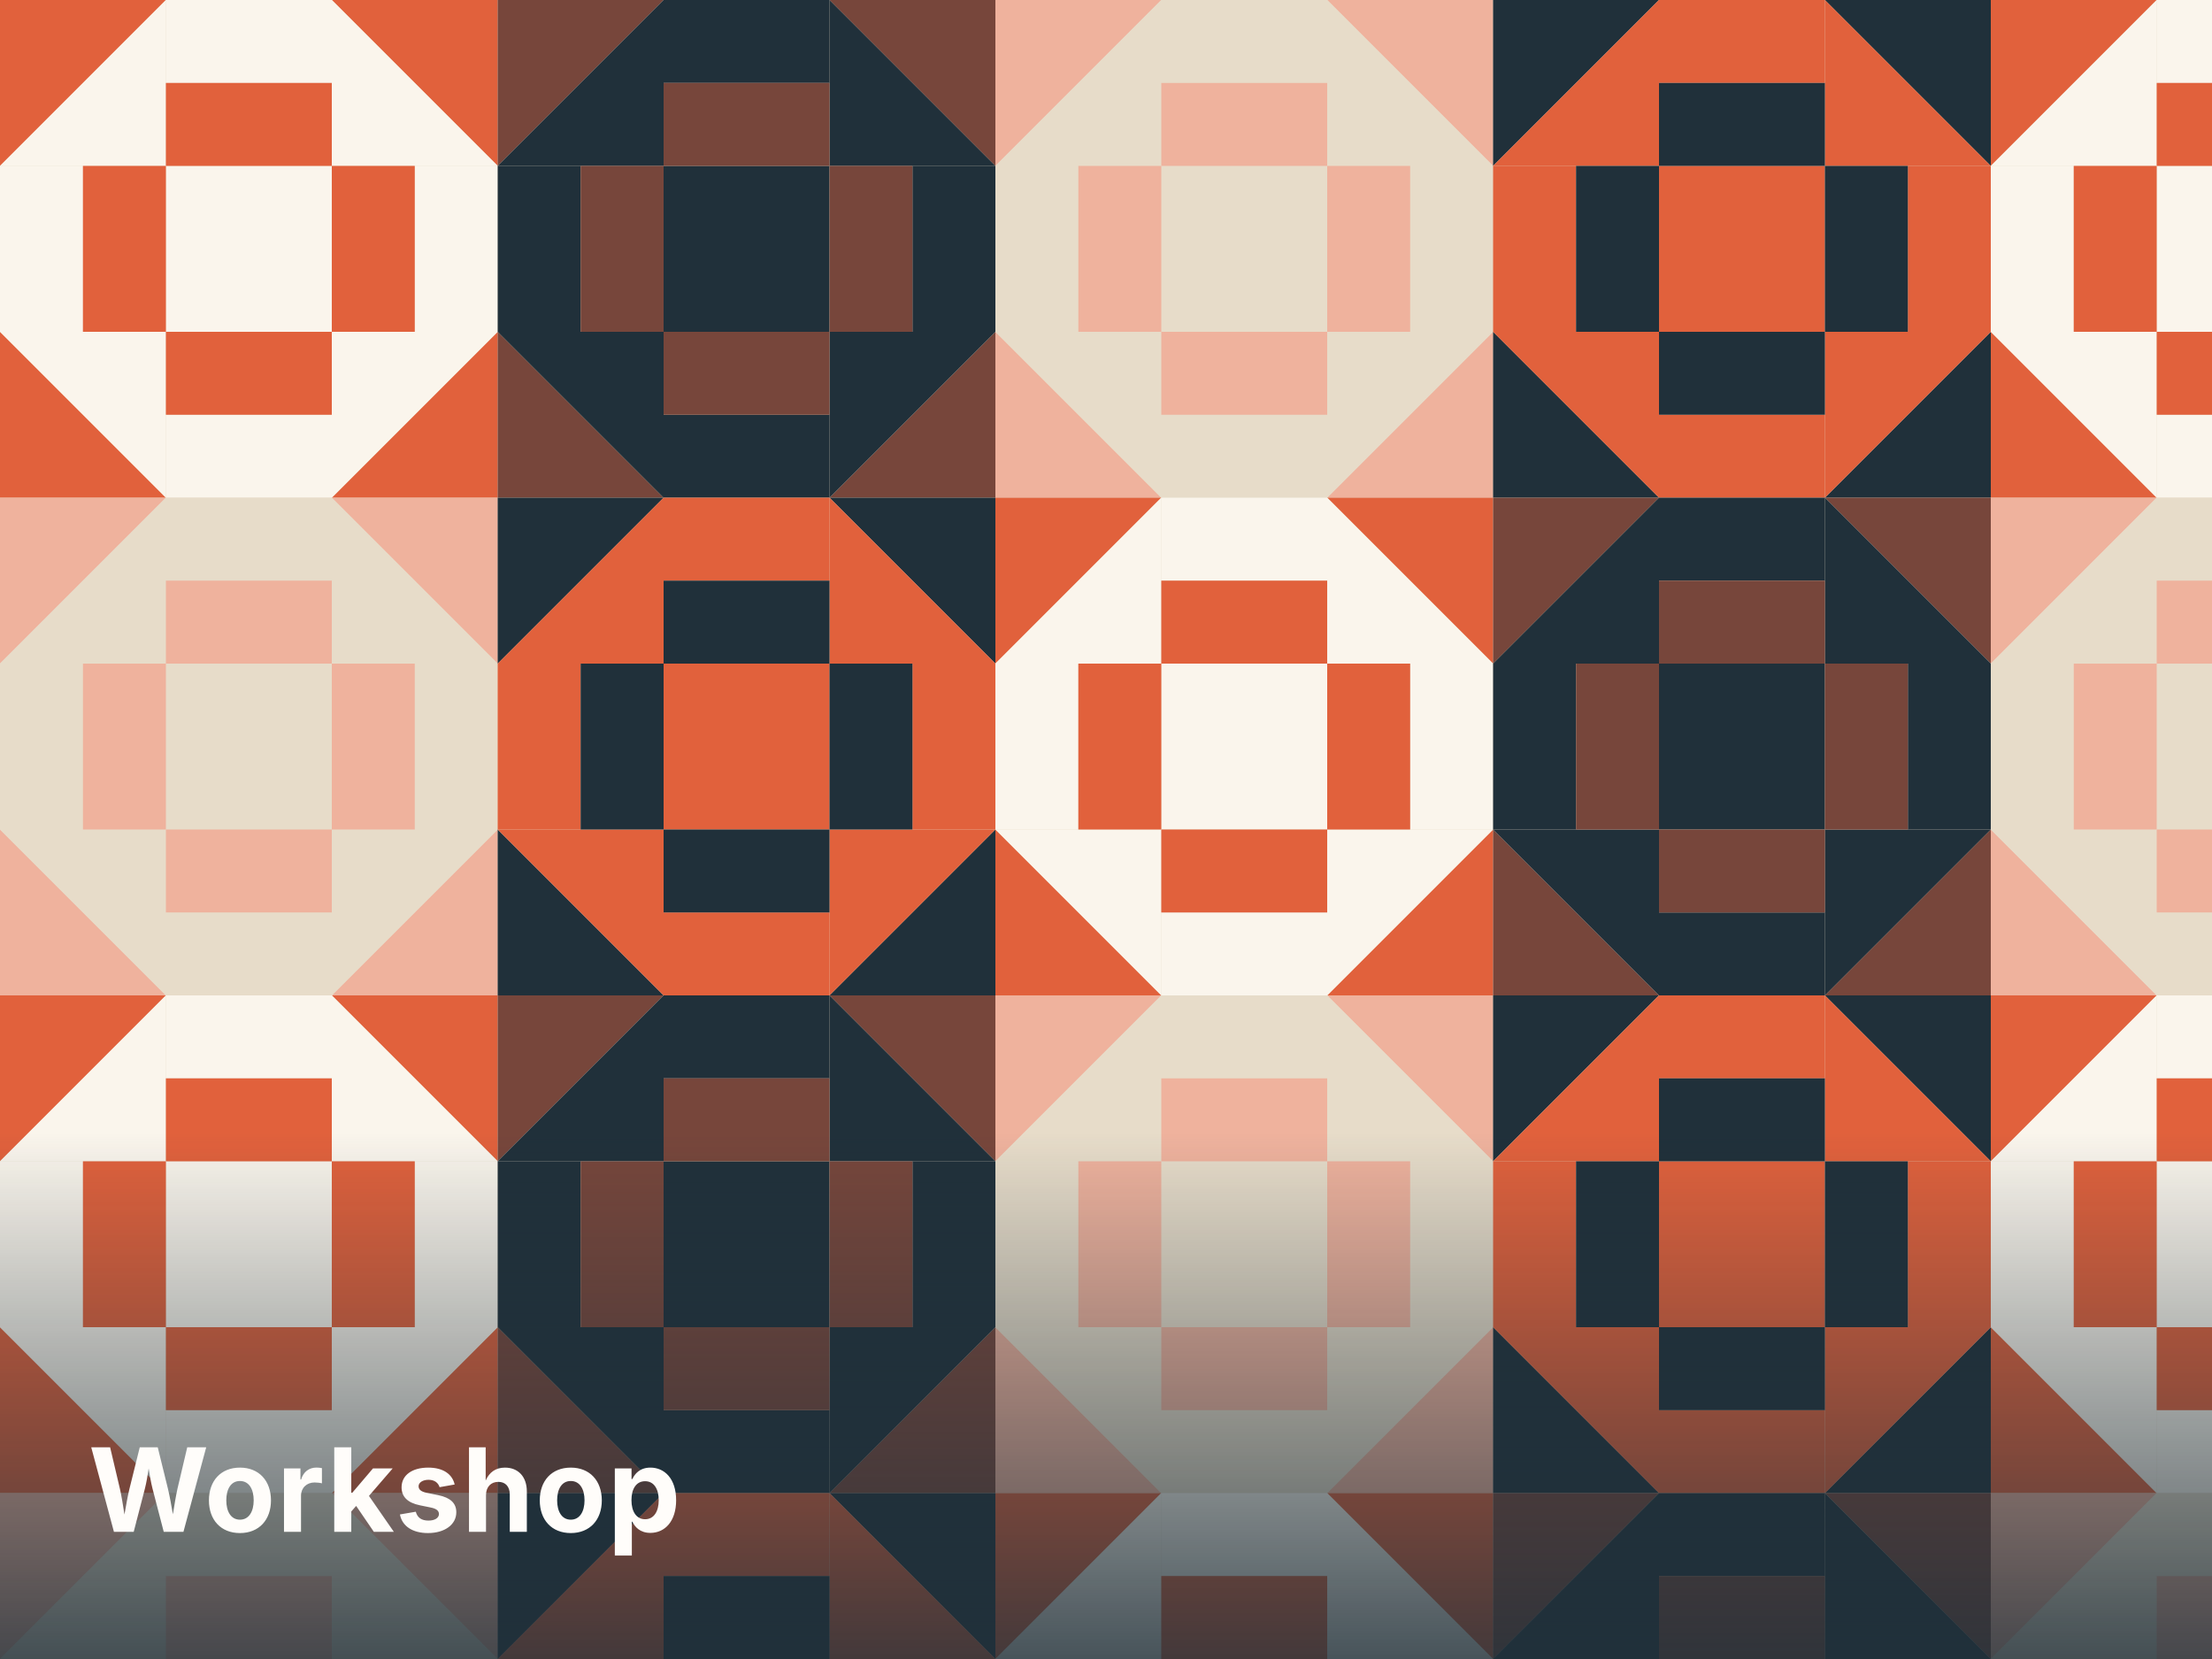
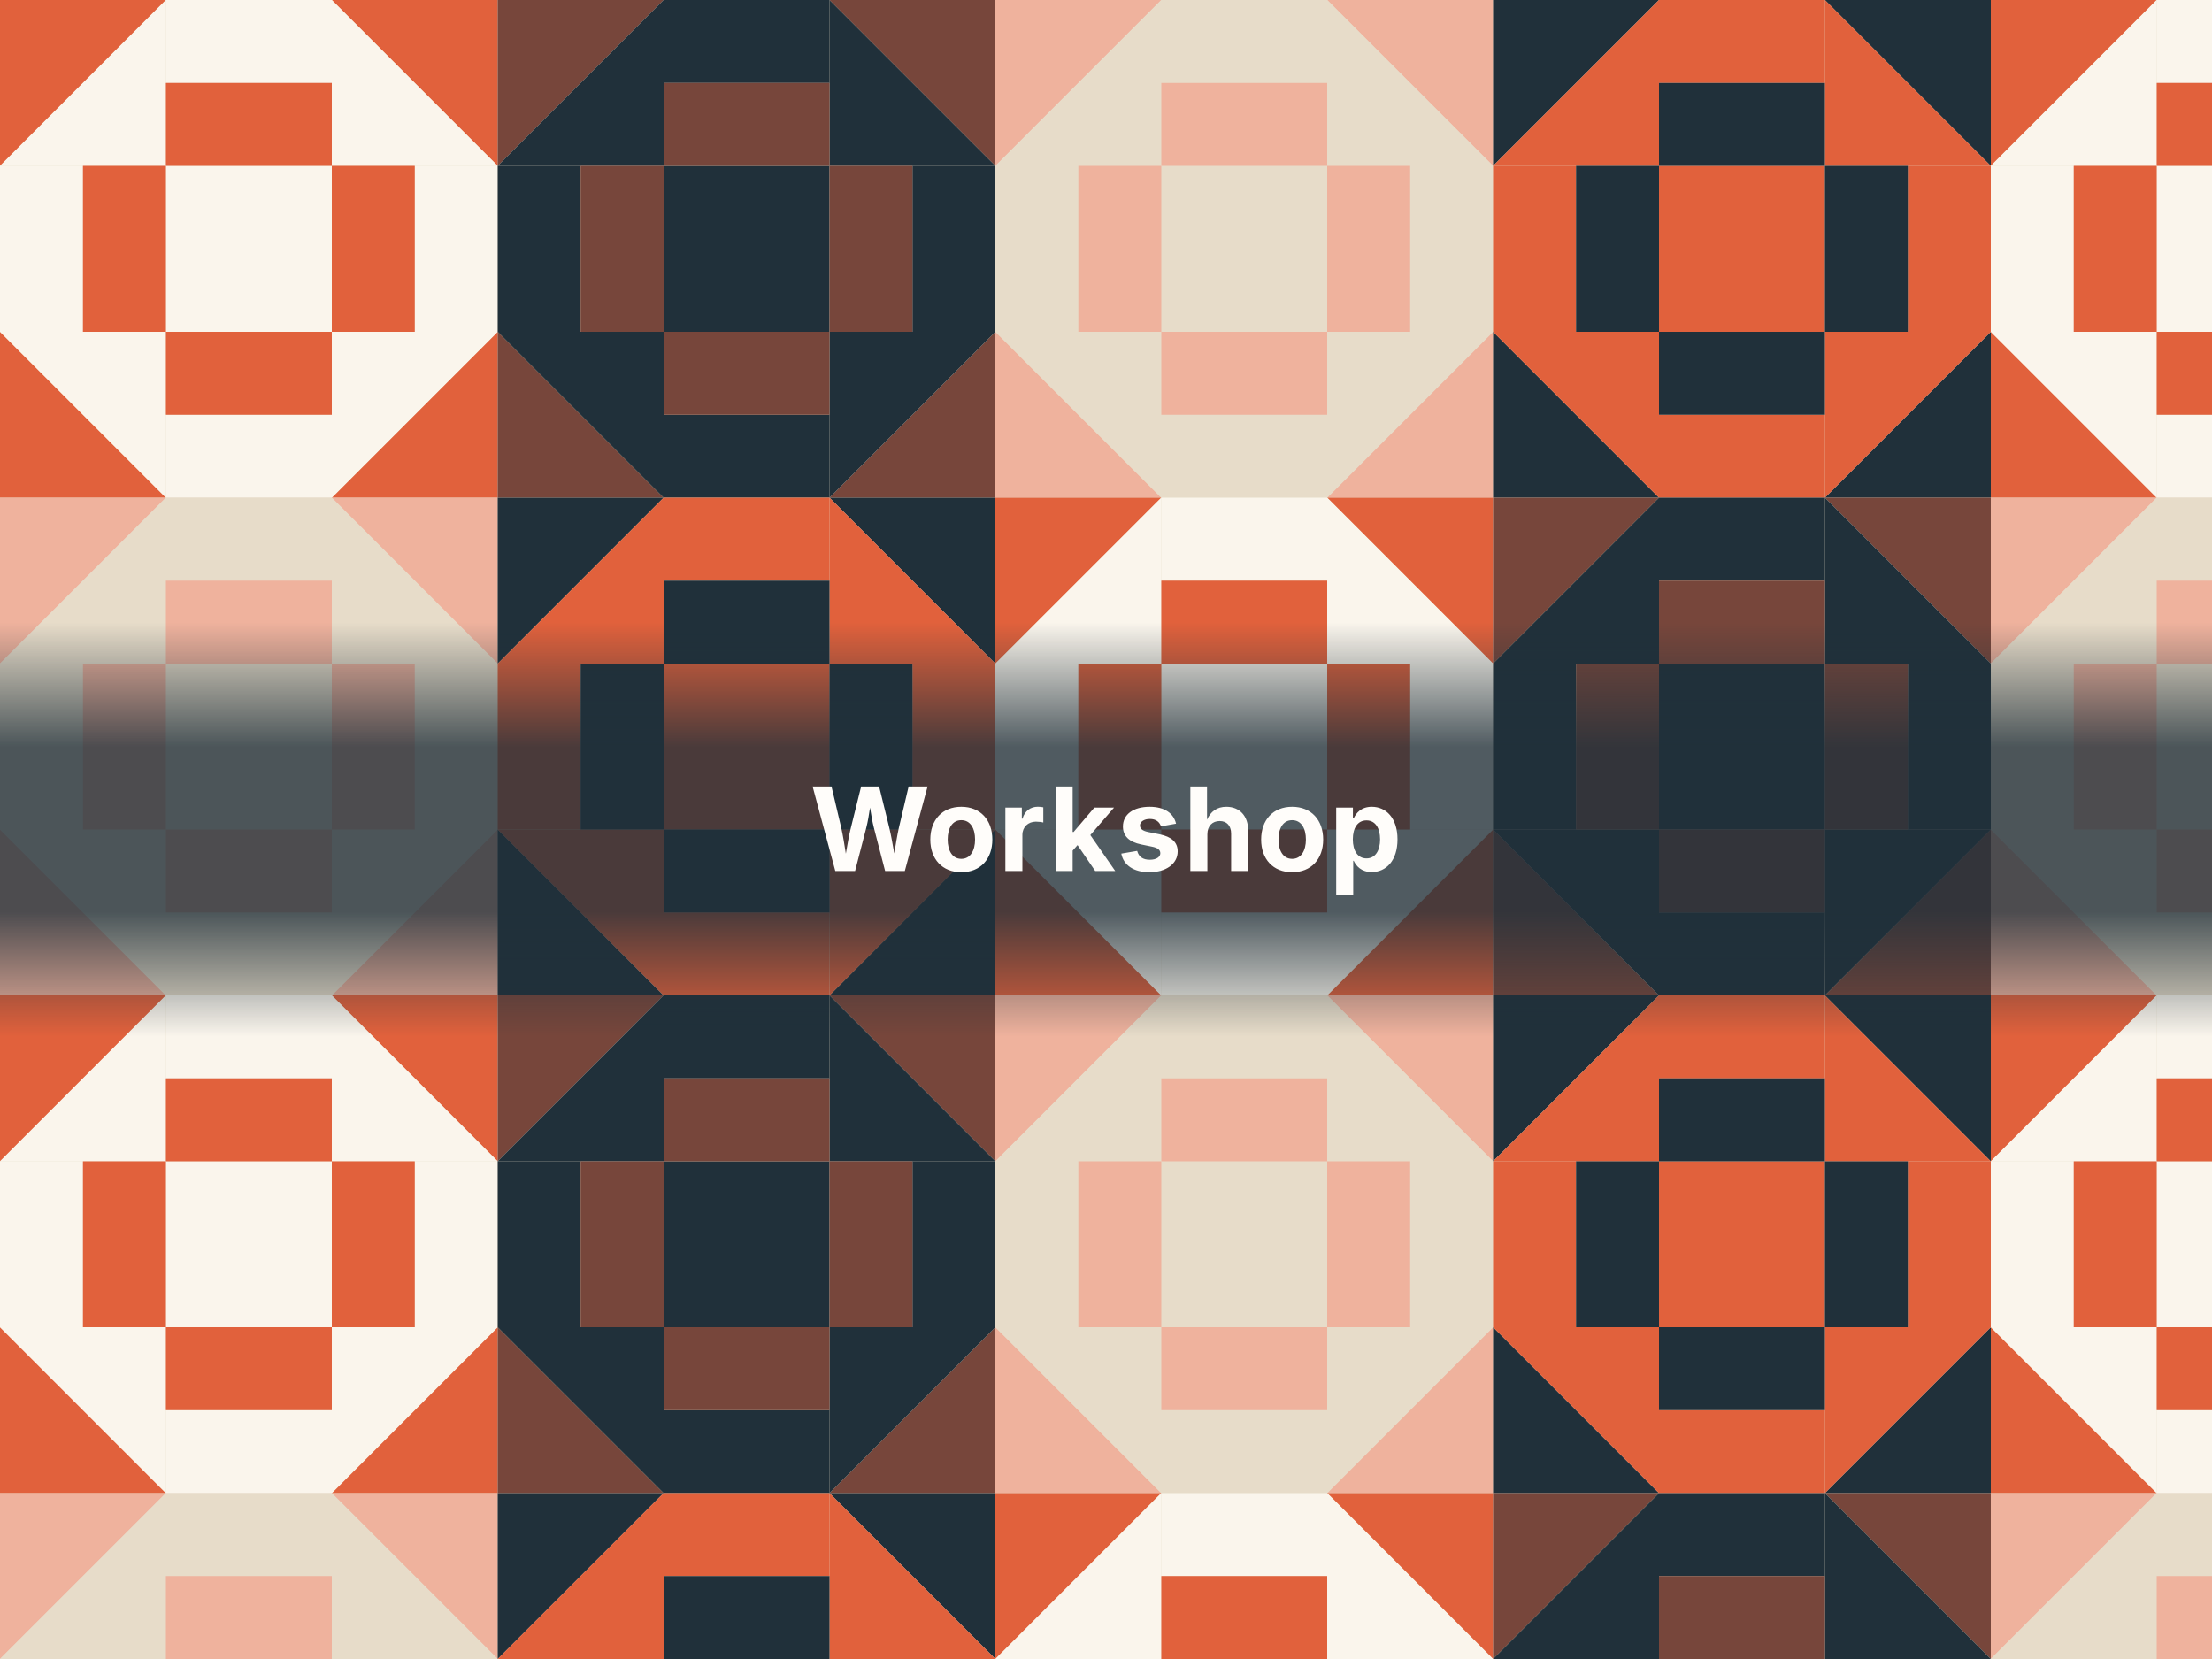
<svg xmlns="http://www.w3.org/2000/svg" viewBox="0 0 800 600" width="800" height="600">
  <rect width="800" height="600" fill="#E7DCC9" />
  <g>
    <rect x="60" y="60" width="60" height="60" fill="#FAF5EC" />
    <polygon points="0,0 60,0 0,60" fill="#E1613C" />
    <polygon points="60,0 60,60 0,60" fill="#FAF5EC" />
    <polygon points="120,0 180,0 180,60" fill="#E1613C" />
    <polygon points="120,0 180,60 120,60" fill="#FAF5EC" />
    <polygon points="0,120 0,180 60,180" fill="#E1613C" />
    <polygon points="0,120 60,180 60,120" fill="#FAF5EC" />
    <polygon points="180,120 180,180 120,180" fill="#E1613C" />
    <polygon points="180,120 120,180 120,120" fill="#FAF5EC" />
    <rect x="60" y="0" width="60" height="30" fill="#FAF5EC" />
    <rect x="60" y="30" width="60" height="30" fill="#E1613C" />
    <rect x="60" y="150" width="60" height="30" fill="#FAF5EC" />
    <rect x="60" y="120" width="60" height="30" fill="#E1613C" />
    <rect x="0" y="60" width="30" height="60" fill="#FAF5EC" />
    <rect x="30" y="60" width="30" height="60" fill="#E1613C" />
    <rect x="150" y="60" width="30" height="60" fill="#FAF5EC" />
    <rect x="120" y="60" width="30" height="60" fill="#E1613C" />
  </g>
  <g>
    <rect x="240" y="60" width="60" height="60" fill="#20303A" />
    <polygon points="180,0 240,0 180,60" fill="#77463b" />
    <polygon points="240,0 240,60 180,60" fill="#20303A" />
    <polygon points="300,0 360,0 360,60" fill="#77463b" />
    <polygon points="300,0 360,60 300,60" fill="#20303A" />
    <polygon points="180,120 180,180 240,180" fill="#77463b" />
    <polygon points="180,120 240,180 240,120" fill="#20303A" />
    <polygon points="360,120 360,180 300,180" fill="#77463b" />
    <polygon points="360,120 300,180 300,120" fill="#20303A" />
    <rect x="240" y="0" width="60" height="30" fill="#20303A" />
    <rect x="240" y="30" width="60" height="30" fill="#77463b" />
    <rect x="240" y="150" width="60" height="30" fill="#20303A" />
    <rect x="240" y="120" width="60" height="30" fill="#77463b" />
    <rect x="180" y="60" width="30" height="60" fill="#20303A" />
    <rect x="210" y="60" width="30" height="60" fill="#77463b" />
    <rect x="330" y="60" width="30" height="60" fill="#20303A" />
    <rect x="300" y="60" width="30" height="60" fill="#77463b" />
  </g>
  <g>
    <rect x="420" y="60" width="60" height="60" fill="#E7DCC9" />
    <polygon points="360,0 420,0 360,60" fill="#efb29d" />
    <polygon points="420,0 420,60 360,60" fill="#E7DCC9" />
    <polygon points="480,0 540,0 540,60" fill="#efb29d" />
    <polygon points="480,0 540,60 480,60" fill="#E7DCC9" />
    <polygon points="360,120 360,180 420,180" fill="#efb29d" />
    <polygon points="360,120 420,180 420,120" fill="#E7DCC9" />
    <polygon points="540,120 540,180 480,180" fill="#efb29d" />
    <polygon points="540,120 480,180 480,120" fill="#E7DCC9" />
    <rect x="420" y="0" width="60" height="30" fill="#E7DCC9" />
    <rect x="420" y="30" width="60" height="30" fill="#efb29d" />
    <rect x="420" y="150" width="60" height="30" fill="#E7DCC9" />
    <rect x="420" y="120" width="60" height="30" fill="#efb29d" />
    <rect x="360" y="60" width="30" height="60" fill="#E7DCC9" />
    <rect x="390" y="60" width="30" height="60" fill="#efb29d" />
    <rect x="510" y="60" width="30" height="60" fill="#E7DCC9" />
    <rect x="480" y="60" width="30" height="60" fill="#efb29d" />
  </g>
  <g>
    <rect x="600" y="60" width="60" height="60" fill="#E1613C" />
    <polygon points="540,0 600,0 540,60" fill="#20303A" />
    <polygon points="600,0 600,60 540,60" fill="#E1613C" />
    <polygon points="660,0 720,0 720,60" fill="#20303A" />
    <polygon points="660,0 720,60 660,60" fill="#E1613C" />
    <polygon points="540,120 540,180 600,180" fill="#20303A" />
    <polygon points="540,120 600,180 600,120" fill="#E1613C" />
    <polygon points="720,120 720,180 660,180" fill="#20303A" />
    <polygon points="720,120 660,180 660,120" fill="#E1613C" />
    <rect x="600" y="0" width="60" height="30" fill="#E1613C" />
    <rect x="600" y="30" width="60" height="30" fill="#20303A" />
    <rect x="600" y="150" width="60" height="30" fill="#E1613C" />
    <rect x="600" y="120" width="60" height="30" fill="#20303A" />
    <rect x="540" y="60" width="30" height="60" fill="#E1613C" />
    <rect x="570" y="60" width="30" height="60" fill="#20303A" />
    <rect x="690" y="60" width="30" height="60" fill="#E1613C" />
    <rect x="660" y="60" width="30" height="60" fill="#20303A" />
  </g>
  <g>
    <rect x="780" y="60" width="60" height="60" fill="#FAF5EC" />
    <polygon points="720,0 780,0 720,60" fill="#E1613C" />
    <polygon points="780,0 780,60 720,60" fill="#FAF5EC" />
    <polygon points="840,0 900,0 900,60" fill="#E1613C" />
    <polygon points="840,0 900,60 840,60" fill="#FAF5EC" />
    <polygon points="720,120 720,180 780,180" fill="#E1613C" />
    <polygon points="720,120 780,180 780,120" fill="#FAF5EC" />
    <polygon points="900,120 900,180 840,180" fill="#E1613C" />
    <polygon points="900,120 840,180 840,120" fill="#FAF5EC" />
    <rect x="780" y="0" width="60" height="30" fill="#FAF5EC" />
    <rect x="780" y="30" width="60" height="30" fill="#E1613C" />
    <rect x="780" y="150" width="60" height="30" fill="#FAF5EC" />
    <rect x="780" y="120" width="60" height="30" fill="#E1613C" />
    <rect x="720" y="60" width="30" height="60" fill="#FAF5EC" />
    <rect x="750" y="60" width="30" height="60" fill="#E1613C" />
    <rect x="870" y="60" width="30" height="60" fill="#FAF5EC" />
    <rect x="840" y="60" width="30" height="60" fill="#E1613C" />
  </g>
  <g>
    <rect x="960" y="60" width="60" height="60" fill="#20303A" />
    <polygon points="900,0 960,0 900,60" fill="#77463b" />
    <polygon points="960,0 960,60 900,60" fill="#20303A" />
    <polygon points="1020,0 1080,0 1080,60" fill="#77463b" />
    <polygon points="1020,0 1080,60 1020,60" fill="#20303A" />
    <polygon points="900,120 900,180 960,180" fill="#77463b" />
    <polygon points="900,120 960,180 960,120" fill="#20303A" />
    <polygon points="1080,120 1080,180 1020,180" fill="#77463b" />
    <polygon points="1080,120 1020,180 1020,120" fill="#20303A" />
    <rect x="960" y="0" width="60" height="30" fill="#20303A" />
    <rect x="960" y="30" width="60" height="30" fill="#77463b" />
    <rect x="960" y="150" width="60" height="30" fill="#20303A" />
    <rect x="960" y="120" width="60" height="30" fill="#77463b" />
    <rect x="900" y="60" width="30" height="60" fill="#20303A" />
    <rect x="930" y="60" width="30" height="60" fill="#77463b" />
    <rect x="1050" y="60" width="30" height="60" fill="#20303A" />
    <rect x="1020" y="60" width="30" height="60" fill="#77463b" />
  </g>
  <g>
    <rect x="60" y="240" width="60" height="60" fill="#E7DCC9" />
    <polygon points="0,180 60,180 0,240" fill="#efb29d" />
    <polygon points="60,180 60,240 0,240" fill="#E7DCC9" />
    <polygon points="120,180 180,180 180,240" fill="#efb29d" />
    <polygon points="120,180 180,240 120,240" fill="#E7DCC9" />
    <polygon points="0,300 0,360 60,360" fill="#efb29d" />
    <polygon points="0,300 60,360 60,300" fill="#E7DCC9" />
    <polygon points="180,300 180,360 120,360" fill="#efb29d" />
    <polygon points="180,300 120,360 120,300" fill="#E7DCC9" />
    <rect x="60" y="180" width="60" height="30" fill="#E7DCC9" />
    <rect x="60" y="210" width="60" height="30" fill="#efb29d" />
    <rect x="60" y="330" width="60" height="30" fill="#E7DCC9" />
    <rect x="60" y="300" width="60" height="30" fill="#efb29d" />
    <rect x="0" y="240" width="30" height="60" fill="#E7DCC9" />
    <rect x="30" y="240" width="30" height="60" fill="#efb29d" />
    <rect x="150" y="240" width="30" height="60" fill="#E7DCC9" />
    <rect x="120" y="240" width="30" height="60" fill="#efb29d" />
  </g>
  <g>
    <rect x="240" y="240" width="60" height="60" fill="#E1613C" />
    <polygon points="180,180 240,180 180,240" fill="#20303A" />
    <polygon points="240,180 240,240 180,240" fill="#E1613C" />
    <polygon points="300,180 360,180 360,240" fill="#20303A" />
    <polygon points="300,180 360,240 300,240" fill="#E1613C" />
    <polygon points="180,300 180,360 240,360" fill="#20303A" />
    <polygon points="180,300 240,360 240,300" fill="#E1613C" />
    <polygon points="360,300 360,360 300,360" fill="#20303A" />
    <polygon points="360,300 300,360 300,300" fill="#E1613C" />
    <rect x="240" y="180" width="60" height="30" fill="#E1613C" />
    <rect x="240" y="210" width="60" height="30" fill="#20303A" />
    <rect x="240" y="330" width="60" height="30" fill="#E1613C" />
    <rect x="240" y="300" width="60" height="30" fill="#20303A" />
    <rect x="180" y="240" width="30" height="60" fill="#E1613C" />
    <rect x="210" y="240" width="30" height="60" fill="#20303A" />
    <rect x="330" y="240" width="30" height="60" fill="#E1613C" />
    <rect x="300" y="240" width="30" height="60" fill="#20303A" />
  </g>
  <g>
    <rect x="420" y="240" width="60" height="60" fill="#FAF5EC" />
    <polygon points="360,180 420,180 360,240" fill="#E1613C" />
    <polygon points="420,180 420,240 360,240" fill="#FAF5EC" />
    <polygon points="480,180 540,180 540,240" fill="#E1613C" />
    <polygon points="480,180 540,240 480,240" fill="#FAF5EC" />
    <polygon points="360,300 360,360 420,360" fill="#E1613C" />
    <polygon points="360,300 420,360 420,300" fill="#FAF5EC" />
    <polygon points="540,300 540,360 480,360" fill="#E1613C" />
    <polygon points="540,300 480,360 480,300" fill="#FAF5EC" />
    <rect x="420" y="180" width="60" height="30" fill="#FAF5EC" />
    <rect x="420" y="210" width="60" height="30" fill="#E1613C" />
    <rect x="420" y="330" width="60" height="30" fill="#FAF5EC" />
    <rect x="420" y="300" width="60" height="30" fill="#E1613C" />
    <rect x="360" y="240" width="30" height="60" fill="#FAF5EC" />
    <rect x="390" y="240" width="30" height="60" fill="#E1613C" />
    <rect x="510" y="240" width="30" height="60" fill="#FAF5EC" />
    <rect x="480" y="240" width="30" height="60" fill="#E1613C" />
  </g>
  <g>
    <rect x="600" y="240" width="60" height="60" fill="#20303A" />
    <polygon points="540,180 600,180 540,240" fill="#77463b" />
    <polygon points="600,180 600,240 540,240" fill="#20303A" />
    <polygon points="660,180 720,180 720,240" fill="#77463b" />
    <polygon points="660,180 720,240 660,240" fill="#20303A" />
    <polygon points="540,300 540,360 600,360" fill="#77463b" />
    <polygon points="540,300 600,360 600,300" fill="#20303A" />
    <polygon points="720,300 720,360 660,360" fill="#77463b" />
    <polygon points="720,300 660,360 660,300" fill="#20303A" />
    <rect x="600" y="180" width="60" height="30" fill="#20303A" />
    <rect x="600" y="210" width="60" height="30" fill="#77463b" />
    <rect x="600" y="330" width="60" height="30" fill="#20303A" />
    <rect x="600" y="300" width="60" height="30" fill="#77463b" />
    <rect x="540" y="240" width="30" height="60" fill="#20303A" />
    <rect x="570" y="240" width="30" height="60" fill="#77463b" />
    <rect x="690" y="240" width="30" height="60" fill="#20303A" />
    <rect x="660" y="240" width="30" height="60" fill="#77463b" />
  </g>
  <g>
    <rect x="780" y="240" width="60" height="60" fill="#E7DCC9" />
    <polygon points="720,180 780,180 720,240" fill="#efb29d" />
    <polygon points="780,180 780,240 720,240" fill="#E7DCC9" />
    <polygon points="840,180 900,180 900,240" fill="#efb29d" />
    <polygon points="840,180 900,240 840,240" fill="#E7DCC9" />
    <polygon points="720,300 720,360 780,360" fill="#efb29d" />
    <polygon points="720,300 780,360 780,300" fill="#E7DCC9" />
    <polygon points="900,300 900,360 840,360" fill="#efb29d" />
    <polygon points="900,300 840,360 840,300" fill="#E7DCC9" />
    <rect x="780" y="180" width="60" height="30" fill="#E7DCC9" />
    <rect x="780" y="210" width="60" height="30" fill="#efb29d" />
    <rect x="780" y="330" width="60" height="30" fill="#E7DCC9" />
    <rect x="780" y="300" width="60" height="30" fill="#efb29d" />
    <rect x="720" y="240" width="30" height="60" fill="#E7DCC9" />
    <rect x="750" y="240" width="30" height="60" fill="#efb29d" />
    <rect x="870" y="240" width="30" height="60" fill="#E7DCC9" />
    <rect x="840" y="240" width="30" height="60" fill="#efb29d" />
  </g>
  <g>
    <rect x="960" y="240" width="60" height="60" fill="#E1613C" />
    <polygon points="900,180 960,180 900,240" fill="#20303A" />
    <polygon points="960,180 960,240 900,240" fill="#E1613C" />
    <polygon points="1020,180 1080,180 1080,240" fill="#20303A" />
    <polygon points="1020,180 1080,240 1020,240" fill="#E1613C" />
    <polygon points="900,300 900,360 960,360" fill="#20303A" />
    <polygon points="900,300 960,360 960,300" fill="#E1613C" />
    <polygon points="1080,300 1080,360 1020,360" fill="#20303A" />
    <polygon points="1080,300 1020,360 1020,300" fill="#E1613C" />
    <rect x="960" y="180" width="60" height="30" fill="#E1613C" />
    <rect x="960" y="210" width="60" height="30" fill="#20303A" />
    <rect x="960" y="330" width="60" height="30" fill="#E1613C" />
    <rect x="960" y="300" width="60" height="30" fill="#20303A" />
    <rect x="900" y="240" width="30" height="60" fill="#E1613C" />
    <rect x="930" y="240" width="30" height="60" fill="#20303A" />
    <rect x="1050" y="240" width="30" height="60" fill="#E1613C" />
    <rect x="1020" y="240" width="30" height="60" fill="#20303A" />
  </g>
  <g>
    <rect x="60" y="420" width="60" height="60" fill="#FAF5EC" />
    <polygon points="0,360 60,360 0,420" fill="#E1613C" />
    <polygon points="60,360 60,420 0,420" fill="#FAF5EC" />
    <polygon points="120,360 180,360 180,420" fill="#E1613C" />
    <polygon points="120,360 180,420 120,420" fill="#FAF5EC" />
    <polygon points="0,480 0,540 60,540" fill="#E1613C" />
    <polygon points="0,480 60,540 60,480" fill="#FAF5EC" />
    <polygon points="180,480 180,540 120,540" fill="#E1613C" />
    <polygon points="180,480 120,540 120,480" fill="#FAF5EC" />
    <rect x="60" y="360" width="60" height="30" fill="#FAF5EC" />
    <rect x="60" y="390" width="60" height="30" fill="#E1613C" />
    <rect x="60" y="510" width="60" height="30" fill="#FAF5EC" />
    <rect x="60" y="480" width="60" height="30" fill="#E1613C" />
    <rect x="0" y="420" width="30" height="60" fill="#FAF5EC" />
    <rect x="30" y="420" width="30" height="60" fill="#E1613C" />
    <rect x="150" y="420" width="30" height="60" fill="#FAF5EC" />
    <rect x="120" y="420" width="30" height="60" fill="#E1613C" />
  </g>
  <g>
    <rect x="240" y="420" width="60" height="60" fill="#20303A" />
    <polygon points="180,360 240,360 180,420" fill="#77463b" />
    <polygon points="240,360 240,420 180,420" fill="#20303A" />
    <polygon points="300,360 360,360 360,420" fill="#77463b" />
    <polygon points="300,360 360,420 300,420" fill="#20303A" />
    <polygon points="180,480 180,540 240,540" fill="#77463b" />
    <polygon points="180,480 240,540 240,480" fill="#20303A" />
    <polygon points="360,480 360,540 300,540" fill="#77463b" />
    <polygon points="360,480 300,540 300,480" fill="#20303A" />
    <rect x="240" y="360" width="60" height="30" fill="#20303A" />
    <rect x="240" y="390" width="60" height="30" fill="#77463b" />
    <rect x="240" y="510" width="60" height="30" fill="#20303A" />
    <rect x="240" y="480" width="60" height="30" fill="#77463b" />
    <rect x="180" y="420" width="30" height="60" fill="#20303A" />
    <rect x="210" y="420" width="30" height="60" fill="#77463b" />
    <rect x="330" y="420" width="30" height="60" fill="#20303A" />
    <rect x="300" y="420" width="30" height="60" fill="#77463b" />
  </g>
  <g>
    <rect x="420" y="420" width="60" height="60" fill="#E7DCC9" />
    <polygon points="360,360 420,360 360,420" fill="#efb29d" />
    <polygon points="420,360 420,420 360,420" fill="#E7DCC9" />
    <polygon points="480,360 540,360 540,420" fill="#efb29d" />
    <polygon points="480,360 540,420 480,420" fill="#E7DCC9" />
    <polygon points="360,480 360,540 420,540" fill="#efb29d" />
    <polygon points="360,480 420,540 420,480" fill="#E7DCC9" />
    <polygon points="540,480 540,540 480,540" fill="#efb29d" />
    <polygon points="540,480 480,540 480,480" fill="#E7DCC9" />
    <rect x="420" y="360" width="60" height="30" fill="#E7DCC9" />
    <rect x="420" y="390" width="60" height="30" fill="#efb29d" />
    <rect x="420" y="510" width="60" height="30" fill="#E7DCC9" />
    <rect x="420" y="480" width="60" height="30" fill="#efb29d" />
    <rect x="360" y="420" width="30" height="60" fill="#E7DCC9" />
    <rect x="390" y="420" width="30" height="60" fill="#efb29d" />
    <rect x="510" y="420" width="30" height="60" fill="#E7DCC9" />
    <rect x="480" y="420" width="30" height="60" fill="#efb29d" />
  </g>
  <g>
    <rect x="600" y="420" width="60" height="60" fill="#E1613C" />
    <polygon points="540,360 600,360 540,420" fill="#20303A" />
    <polygon points="600,360 600,420 540,420" fill="#E1613C" />
    <polygon points="660,360 720,360 720,420" fill="#20303A" />
    <polygon points="660,360 720,420 660,420" fill="#E1613C" />
    <polygon points="540,480 540,540 600,540" fill="#20303A" />
    <polygon points="540,480 600,540 600,480" fill="#E1613C" />
    <polygon points="720,480 720,540 660,540" fill="#20303A" />
    <polygon points="720,480 660,540 660,480" fill="#E1613C" />
    <rect x="600" y="360" width="60" height="30" fill="#E1613C" />
    <rect x="600" y="390" width="60" height="30" fill="#20303A" />
    <rect x="600" y="510" width="60" height="30" fill="#E1613C" />
    <rect x="600" y="480" width="60" height="30" fill="#20303A" />
    <rect x="540" y="420" width="30" height="60" fill="#E1613C" />
    <rect x="570" y="420" width="30" height="60" fill="#20303A" />
    <rect x="690" y="420" width="30" height="60" fill="#E1613C" />
    <rect x="660" y="420" width="30" height="60" fill="#20303A" />
  </g>
  <g>
    <rect x="780" y="420" width="60" height="60" fill="#FAF5EC" />
    <polygon points="720,360 780,360 720,420" fill="#E1613C" />
    <polygon points="780,360 780,420 720,420" fill="#FAF5EC" />
    <polygon points="840,360 900,360 900,420" fill="#E1613C" />
    <polygon points="840,360 900,420 840,420" fill="#FAF5EC" />
    <polygon points="720,480 720,540 780,540" fill="#E1613C" />
    <polygon points="720,480 780,540 780,480" fill="#FAF5EC" />
    <polygon points="900,480 900,540 840,540" fill="#E1613C" />
    <polygon points="900,480 840,540 840,480" fill="#FAF5EC" />
    <rect x="780" y="360" width="60" height="30" fill="#FAF5EC" />
    <rect x="780" y="390" width="60" height="30" fill="#E1613C" />
    <rect x="780" y="510" width="60" height="30" fill="#FAF5EC" />
    <rect x="780" y="480" width="60" height="30" fill="#E1613C" />
    <rect x="720" y="420" width="30" height="60" fill="#FAF5EC" />
    <rect x="750" y="420" width="30" height="60" fill="#E1613C" />
    <rect x="870" y="420" width="30" height="60" fill="#FAF5EC" />
    <rect x="840" y="420" width="30" height="60" fill="#E1613C" />
  </g>
  <g>
    <rect x="960" y="420" width="60" height="60" fill="#20303A" />
    <polygon points="900,360 960,360 900,420" fill="#77463b" />
    <polygon points="960,360 960,420 900,420" fill="#20303A" />
    <polygon points="1020,360 1080,360 1080,420" fill="#77463b" />
    <polygon points="1020,360 1080,420 1020,420" fill="#20303A" />
    <polygon points="900,480 900,540 960,540" fill="#77463b" />
    <polygon points="900,480 960,540 960,480" fill="#20303A" />
    <polygon points="1080,480 1080,540 1020,540" fill="#77463b" />
    <polygon points="1080,480 1020,540 1020,480" fill="#20303A" />
    <rect x="960" y="360" width="60" height="30" fill="#20303A" />
    <rect x="960" y="390" width="60" height="30" fill="#77463b" />
    <rect x="960" y="510" width="60" height="30" fill="#20303A" />
    <rect x="960" y="480" width="60" height="30" fill="#77463b" />
    <rect x="900" y="420" width="30" height="60" fill="#20303A" />
    <rect x="930" y="420" width="30" height="60" fill="#77463b" />
    <rect x="1050" y="420" width="30" height="60" fill="#20303A" />
    <rect x="1020" y="420" width="30" height="60" fill="#77463b" />
  </g>
  <g>
    <rect x="60" y="600" width="60" height="60" fill="#E7DCC9" />
    <polygon points="0,540 60,540 0,600" fill="#efb29d" />
    <polygon points="60,540 60,600 0,600" fill="#E7DCC9" />
    <polygon points="120,540 180,540 180,600" fill="#efb29d" />
    <polygon points="120,540 180,600 120,600" fill="#E7DCC9" />
    <polygon points="0,660 0,720 60,720" fill="#efb29d" />
    <polygon points="0,660 60,720 60,660" fill="#E7DCC9" />
    <polygon points="180,660 180,720 120,720" fill="#efb29d" />
    <polygon points="180,660 120,720 120,660" fill="#E7DCC9" />
    <rect x="60" y="540" width="60" height="30" fill="#E7DCC9" />
    <rect x="60" y="570" width="60" height="30" fill="#efb29d" />
    <rect x="60" y="690" width="60" height="30" fill="#E7DCC9" />
    <rect x="60" y="660" width="60" height="30" fill="#efb29d" />
    <rect x="0" y="600" width="30" height="60" fill="#E7DCC9" />
    <rect x="30" y="600" width="30" height="60" fill="#efb29d" />
    <rect x="150" y="600" width="30" height="60" fill="#E7DCC9" />
    <rect x="120" y="600" width="30" height="60" fill="#efb29d" />
  </g>
  <g>
    <rect x="240" y="600" width="60" height="60" fill="#E1613C" />
    <polygon points="180,540 240,540 180,600" fill="#20303A" />
    <polygon points="240,540 240,600 180,600" fill="#E1613C" />
    <polygon points="300,540 360,540 360,600" fill="#20303A" />
    <polygon points="300,540 360,600 300,600" fill="#E1613C" />
    <polygon points="180,660 180,720 240,720" fill="#20303A" />
    <polygon points="180,660 240,720 240,660" fill="#E1613C" />
    <polygon points="360,660 360,720 300,720" fill="#20303A" />
    <polygon points="360,660 300,720 300,660" fill="#E1613C" />
    <rect x="240" y="540" width="60" height="30" fill="#E1613C" />
    <rect x="240" y="570" width="60" height="30" fill="#20303A" />
    <rect x="240" y="690" width="60" height="30" fill="#E1613C" />
    <rect x="240" y="660" width="60" height="30" fill="#20303A" />
    <rect x="180" y="600" width="30" height="60" fill="#E1613C" />
    <rect x="210" y="600" width="30" height="60" fill="#20303A" />
    <rect x="330" y="600" width="30" height="60" fill="#E1613C" />
    <rect x="300" y="600" width="30" height="60" fill="#20303A" />
  </g>
  <g>
    <rect x="420" y="600" width="60" height="60" fill="#FAF5EC" />
    <polygon points="360,540 420,540 360,600" fill="#E1613C" />
    <polygon points="420,540 420,600 360,600" fill="#FAF5EC" />
    <polygon points="480,540 540,540 540,600" fill="#E1613C" />
    <polygon points="480,540 540,600 480,600" fill="#FAF5EC" />
    <polygon points="360,660 360,720 420,720" fill="#E1613C" />
    <polygon points="360,660 420,720 420,660" fill="#FAF5EC" />
    <polygon points="540,660 540,720 480,720" fill="#E1613C" />
    <polygon points="540,660 480,720 480,660" fill="#FAF5EC" />
    <rect x="420" y="540" width="60" height="30" fill="#FAF5EC" />
    <rect x="420" y="570" width="60" height="30" fill="#E1613C" />
    <rect x="420" y="690" width="60" height="30" fill="#FAF5EC" />
    <rect x="420" y="660" width="60" height="30" fill="#E1613C" />
    <rect x="360" y="600" width="30" height="60" fill="#FAF5EC" />
    <rect x="390" y="600" width="30" height="60" fill="#E1613C" />
    <rect x="510" y="600" width="30" height="60" fill="#FAF5EC" />
    <rect x="480" y="600" width="30" height="60" fill="#E1613C" />
  </g>
  <g>
    <rect x="600" y="600" width="60" height="60" fill="#20303A" />
    <polygon points="540,540 600,540 540,600" fill="#77463b" />
    <polygon points="600,540 600,600 540,600" fill="#20303A" />
    <polygon points="660,540 720,540 720,600" fill="#77463b" />
    <polygon points="660,540 720,600 660,600" fill="#20303A" />
    <polygon points="540,660 540,720 600,720" fill="#77463b" />
    <polygon points="540,660 600,720 600,660" fill="#20303A" />
    <polygon points="720,660 720,720 660,720" fill="#77463b" />
    <polygon points="720,660 660,720 660,660" fill="#20303A" />
    <rect x="600" y="540" width="60" height="30" fill="#20303A" />
    <rect x="600" y="570" width="60" height="30" fill="#77463b" />
    <rect x="600" y="690" width="60" height="30" fill="#20303A" />
    <rect x="600" y="660" width="60" height="30" fill="#77463b" />
    <rect x="540" y="600" width="30" height="60" fill="#20303A" />
    <rect x="570" y="600" width="30" height="60" fill="#77463b" />
    <rect x="690" y="600" width="30" height="60" fill="#20303A" />
    <rect x="660" y="600" width="30" height="60" fill="#77463b" />
  </g>
  <g>
    <rect x="780" y="600" width="60" height="60" fill="#E7DCC9" />
    <polygon points="720,540 780,540 720,600" fill="#efb29d" />
    <polygon points="780,540 780,600 720,600" fill="#E7DCC9" />
    <polygon points="840,540 900,540 900,600" fill="#efb29d" />
    <polygon points="840,540 900,600 840,600" fill="#E7DCC9" />
    <polygon points="720,660 720,720 780,720" fill="#efb29d" />
    <polygon points="720,660 780,720 780,660" fill="#E7DCC9" />
    <polygon points="900,660 900,720 840,720" fill="#efb29d" />
    <polygon points="900,660 840,720 840,660" fill="#E7DCC9" />
    <rect x="780" y="540" width="60" height="30" fill="#E7DCC9" />
    <rect x="780" y="570" width="60" height="30" fill="#efb29d" />
    <rect x="780" y="690" width="60" height="30" fill="#E7DCC9" />
    <rect x="780" y="660" width="60" height="30" fill="#efb29d" />
    <rect x="720" y="600" width="30" height="60" fill="#E7DCC9" />
    <rect x="750" y="600" width="30" height="60" fill="#efb29d" />
    <rect x="870" y="600" width="30" height="60" fill="#E7DCC9" />
    <rect x="840" y="600" width="30" height="60" fill="#efb29d" />
  </g>
  <g>
    <rect x="960" y="600" width="60" height="60" fill="#E1613C" />
    <polygon points="900,540 960,540 900,600" fill="#20303A" />
    <polygon points="960,540 960,600 900,600" fill="#E1613C" />
    <polygon points="1020,540 1080,540 1080,600" fill="#20303A" />
    <polygon points="1020,540 1080,600 1020,600" fill="#E1613C" />
    <polygon points="900,660 900,720 960,720" fill="#20303A" />
    <polygon points="900,660 960,720 960,660" fill="#E1613C" />
    <polygon points="1080,660 1080,720 1020,720" fill="#20303A" />
    <polygon points="1080,660 1020,720 1020,660" fill="#E1613C" />
    <rect x="960" y="540" width="60" height="30" fill="#E1613C" />
    <rect x="960" y="570" width="60" height="30" fill="#20303A" />
    <rect x="960" y="690" width="60" height="30" fill="#E1613C" />
    <rect x="960" y="660" width="60" height="30" fill="#20303A" />
    <rect x="900" y="600" width="30" height="60" fill="#E1613C" />
    <rect x="930" y="600" width="30" height="60" fill="#20303A" />
    <rect x="1050" y="600" width="30" height="60" fill="#E1613C" />
    <rect x="1020" y="600" width="30" height="60" fill="#20303A" />
  </g>
  <g>
    <rect x="60" y="780" width="60" height="60" fill="#FAF5EC" />
    <polygon points="0,720 60,720 0,780" fill="#E1613C" />
    <polygon points="60,720 60,780 0,780" fill="#FAF5EC" />
    <polygon points="120,720 180,720 180,780" fill="#E1613C" />
    <polygon points="120,720 180,780 120,780" fill="#FAF5EC" />
    <polygon points="0,840 0,900 60,900" fill="#E1613C" />
    <polygon points="0,840 60,900 60,840" fill="#FAF5EC" />
    <polygon points="180,840 180,900 120,900" fill="#E1613C" />
    <polygon points="180,840 120,900 120,840" fill="#FAF5EC" />
    <rect x="60" y="720" width="60" height="30" fill="#FAF5EC" />
    <rect x="60" y="750" width="60" height="30" fill="#E1613C" />
    <rect x="60" y="870" width="60" height="30" fill="#FAF5EC" />
    <rect x="60" y="840" width="60" height="30" fill="#E1613C" />
    <rect x="0" y="780" width="30" height="60" fill="#FAF5EC" />
    <rect x="30" y="780" width="30" height="60" fill="#E1613C" />
    <rect x="150" y="780" width="30" height="60" fill="#FAF5EC" />
    <rect x="120" y="780" width="30" height="60" fill="#E1613C" />
  </g>
  <g>
    <rect x="240" y="780" width="60" height="60" fill="#20303A" />
    <polygon points="180,720 240,720 180,780" fill="#77463b" />
    <polygon points="240,720 240,780 180,780" fill="#20303A" />
    <polygon points="300,720 360,720 360,780" fill="#77463b" />
    <polygon points="300,720 360,780 300,780" fill="#20303A" />
    <polygon points="180,840 180,900 240,900" fill="#77463b" />
    <polygon points="180,840 240,900 240,840" fill="#20303A" />
    <polygon points="360,840 360,900 300,900" fill="#77463b" />
    <polygon points="360,840 300,900 300,840" fill="#20303A" />
    <rect x="240" y="720" width="60" height="30" fill="#20303A" />
    <rect x="240" y="750" width="60" height="30" fill="#77463b" />
    <rect x="240" y="870" width="60" height="30" fill="#20303A" />
    <rect x="240" y="840" width="60" height="30" fill="#77463b" />
    <rect x="180" y="780" width="30" height="60" fill="#20303A" />
    <rect x="210" y="780" width="30" height="60" fill="#77463b" />
    <rect x="330" y="780" width="30" height="60" fill="#20303A" />
    <rect x="300" y="780" width="30" height="60" fill="#77463b" />
  </g>
  <g>
    <rect x="420" y="780" width="60" height="60" fill="#E7DCC9" />
    <polygon points="360,720 420,720 360,780" fill="#efb29d" />
    <polygon points="420,720 420,780 360,780" fill="#E7DCC9" />
    <polygon points="480,720 540,720 540,780" fill="#efb29d" />
    <polygon points="480,720 540,780 480,780" fill="#E7DCC9" />
    <polygon points="360,840 360,900 420,900" fill="#efb29d" />
    <polygon points="360,840 420,900 420,840" fill="#E7DCC9" />
    <polygon points="540,840 540,900 480,900" fill="#efb29d" />
    <polygon points="540,840 480,900 480,840" fill="#E7DCC9" />
    <rect x="420" y="720" width="60" height="30" fill="#E7DCC9" />
    <rect x="420" y="750" width="60" height="30" fill="#efb29d" />
    <rect x="420" y="870" width="60" height="30" fill="#E7DCC9" />
    <rect x="420" y="840" width="60" height="30" fill="#efb29d" />
    <rect x="360" y="780" width="30" height="60" fill="#E7DCC9" />
    <rect x="390" y="780" width="30" height="60" fill="#efb29d" />
    <rect x="510" y="780" width="30" height="60" fill="#E7DCC9" />
    <rect x="480" y="780" width="30" height="60" fill="#efb29d" />
  </g>
  <g>
    <rect x="600" y="780" width="60" height="60" fill="#E1613C" />
    <polygon points="540,720 600,720 540,780" fill="#20303A" />
    <polygon points="600,720 600,780 540,780" fill="#E1613C" />
    <polygon points="660,720 720,720 720,780" fill="#20303A" />
    <polygon points="660,720 720,780 660,780" fill="#E1613C" />
    <polygon points="540,840 540,900 600,900" fill="#20303A" />
    <polygon points="540,840 600,900 600,840" fill="#E1613C" />
    <polygon points="720,840 720,900 660,900" fill="#20303A" />
    <polygon points="720,840 660,900 660,840" fill="#E1613C" />
    <rect x="600" y="720" width="60" height="30" fill="#E1613C" />
    <rect x="600" y="750" width="60" height="30" fill="#20303A" />
    <rect x="600" y="870" width="60" height="30" fill="#E1613C" />
    <rect x="600" y="840" width="60" height="30" fill="#20303A" />
    <rect x="540" y="780" width="30" height="60" fill="#E1613C" />
    <rect x="570" y="780" width="30" height="60" fill="#20303A" />
    <rect x="690" y="780" width="30" height="60" fill="#E1613C" />
    <rect x="660" y="780" width="30" height="60" fill="#20303A" />
  </g>
  <g>
    <rect x="780" y="780" width="60" height="60" fill="#FAF5EC" />
    <polygon points="720,720 780,720 720,780" fill="#E1613C" />
    <polygon points="780,720 780,780 720,780" fill="#FAF5EC" />
    <polygon points="840,720 900,720 900,780" fill="#E1613C" />
    <polygon points="840,720 900,780 840,780" fill="#FAF5EC" />
    <polygon points="720,840 720,900 780,900" fill="#E1613C" />
    <polygon points="720,840 780,900 780,840" fill="#FAF5EC" />
    <polygon points="900,840 900,900 840,900" fill="#E1613C" />
    <polygon points="900,840 840,900 840,840" fill="#FAF5EC" />
    <rect x="780" y="720" width="60" height="30" fill="#FAF5EC" />
    <rect x="780" y="750" width="60" height="30" fill="#E1613C" />
    <rect x="780" y="870" width="60" height="30" fill="#FAF5EC" />
    <rect x="780" y="840" width="60" height="30" fill="#E1613C" />
    <rect x="720" y="780" width="30" height="60" fill="#FAF5EC" />
    <rect x="750" y="780" width="30" height="60" fill="#E1613C" />
    <rect x="870" y="780" width="30" height="60" fill="#FAF5EC" />
    <rect x="840" y="780" width="30" height="60" fill="#E1613C" />
  </g>
  <g>
    <rect x="960" y="780" width="60" height="60" fill="#20303A" />
    <polygon points="900,720 960,720 900,780" fill="#77463b" />
    <polygon points="960,720 960,780 900,780" fill="#20303A" />
    <polygon points="1020,720 1080,720 1080,780" fill="#77463b" />
    <polygon points="1020,720 1080,780 1020,780" fill="#20303A" />
    <polygon points="900,840 900,900 960,900" fill="#77463b" />
    <polygon points="900,840 960,900 960,840" fill="#20303A" />
    <polygon points="1080,840 1080,900 1020,900" fill="#77463b" />
    <polygon points="1080,840 1020,900 1020,840" fill="#20303A" />
    <rect x="960" y="720" width="60" height="30" fill="#20303A" />
    <rect x="960" y="750" width="60" height="30" fill="#77463b" />
    <rect x="960" y="870" width="60" height="30" fill="#20303A" />
    <rect x="960" y="840" width="60" height="30" fill="#77463b" />
    <rect x="900" y="780" width="30" height="60" fill="#20303A" />
    <rect x="930" y="780" width="30" height="60" fill="#77463b" />
    <rect x="1050" y="780" width="30" height="60" fill="#20303A" />
    <rect x="1020" y="780" width="30" height="60" fill="#77463b" />
  </g>
  <defs>
    <linearGradient id="scrim" x1="0" y1="0" x2="0" y2="1">
      <stop offset="0%" stop-color="#20303A" stop-opacity="0" />
-       <stop offset="100%" stop-color="#20303A" stop-opacity="0.82" />
+       <stop offset="30%" stop-color="#20303A" stop-opacity="0.78" />
+       <stop offset="70%" stop-color="#20303A" stop-opacity="0.78" />
+       <stop offset="100%" stop-color="#20303A" stop-opacity="0" />
    </linearGradient>
  </defs>
-   <rect x="0" y="410" width="800" height="190" fill="url(#scrim)" />
-   <text x="32" y="554" font-family="Inter, ui-sans-serif, system-ui, -apple-system, 'Segoe UI', sans-serif" font-size="42" font-weight="700" fill="#fffdfa" style="letter-spacing: 0.01em;">Workshop</text>
+   <rect x="0" y="225" width="800" height="150" fill="url(#scrim)" />
+   <text x="400" y="315" text-anchor="middle" font-family="Inter, ui-sans-serif, system-ui, -apple-system, 'Segoe UI', sans-serif" font-size="42" font-weight="700" fill="#fffdfa" style="letter-spacing: 0.01em;">Workshop</text>
</svg>
